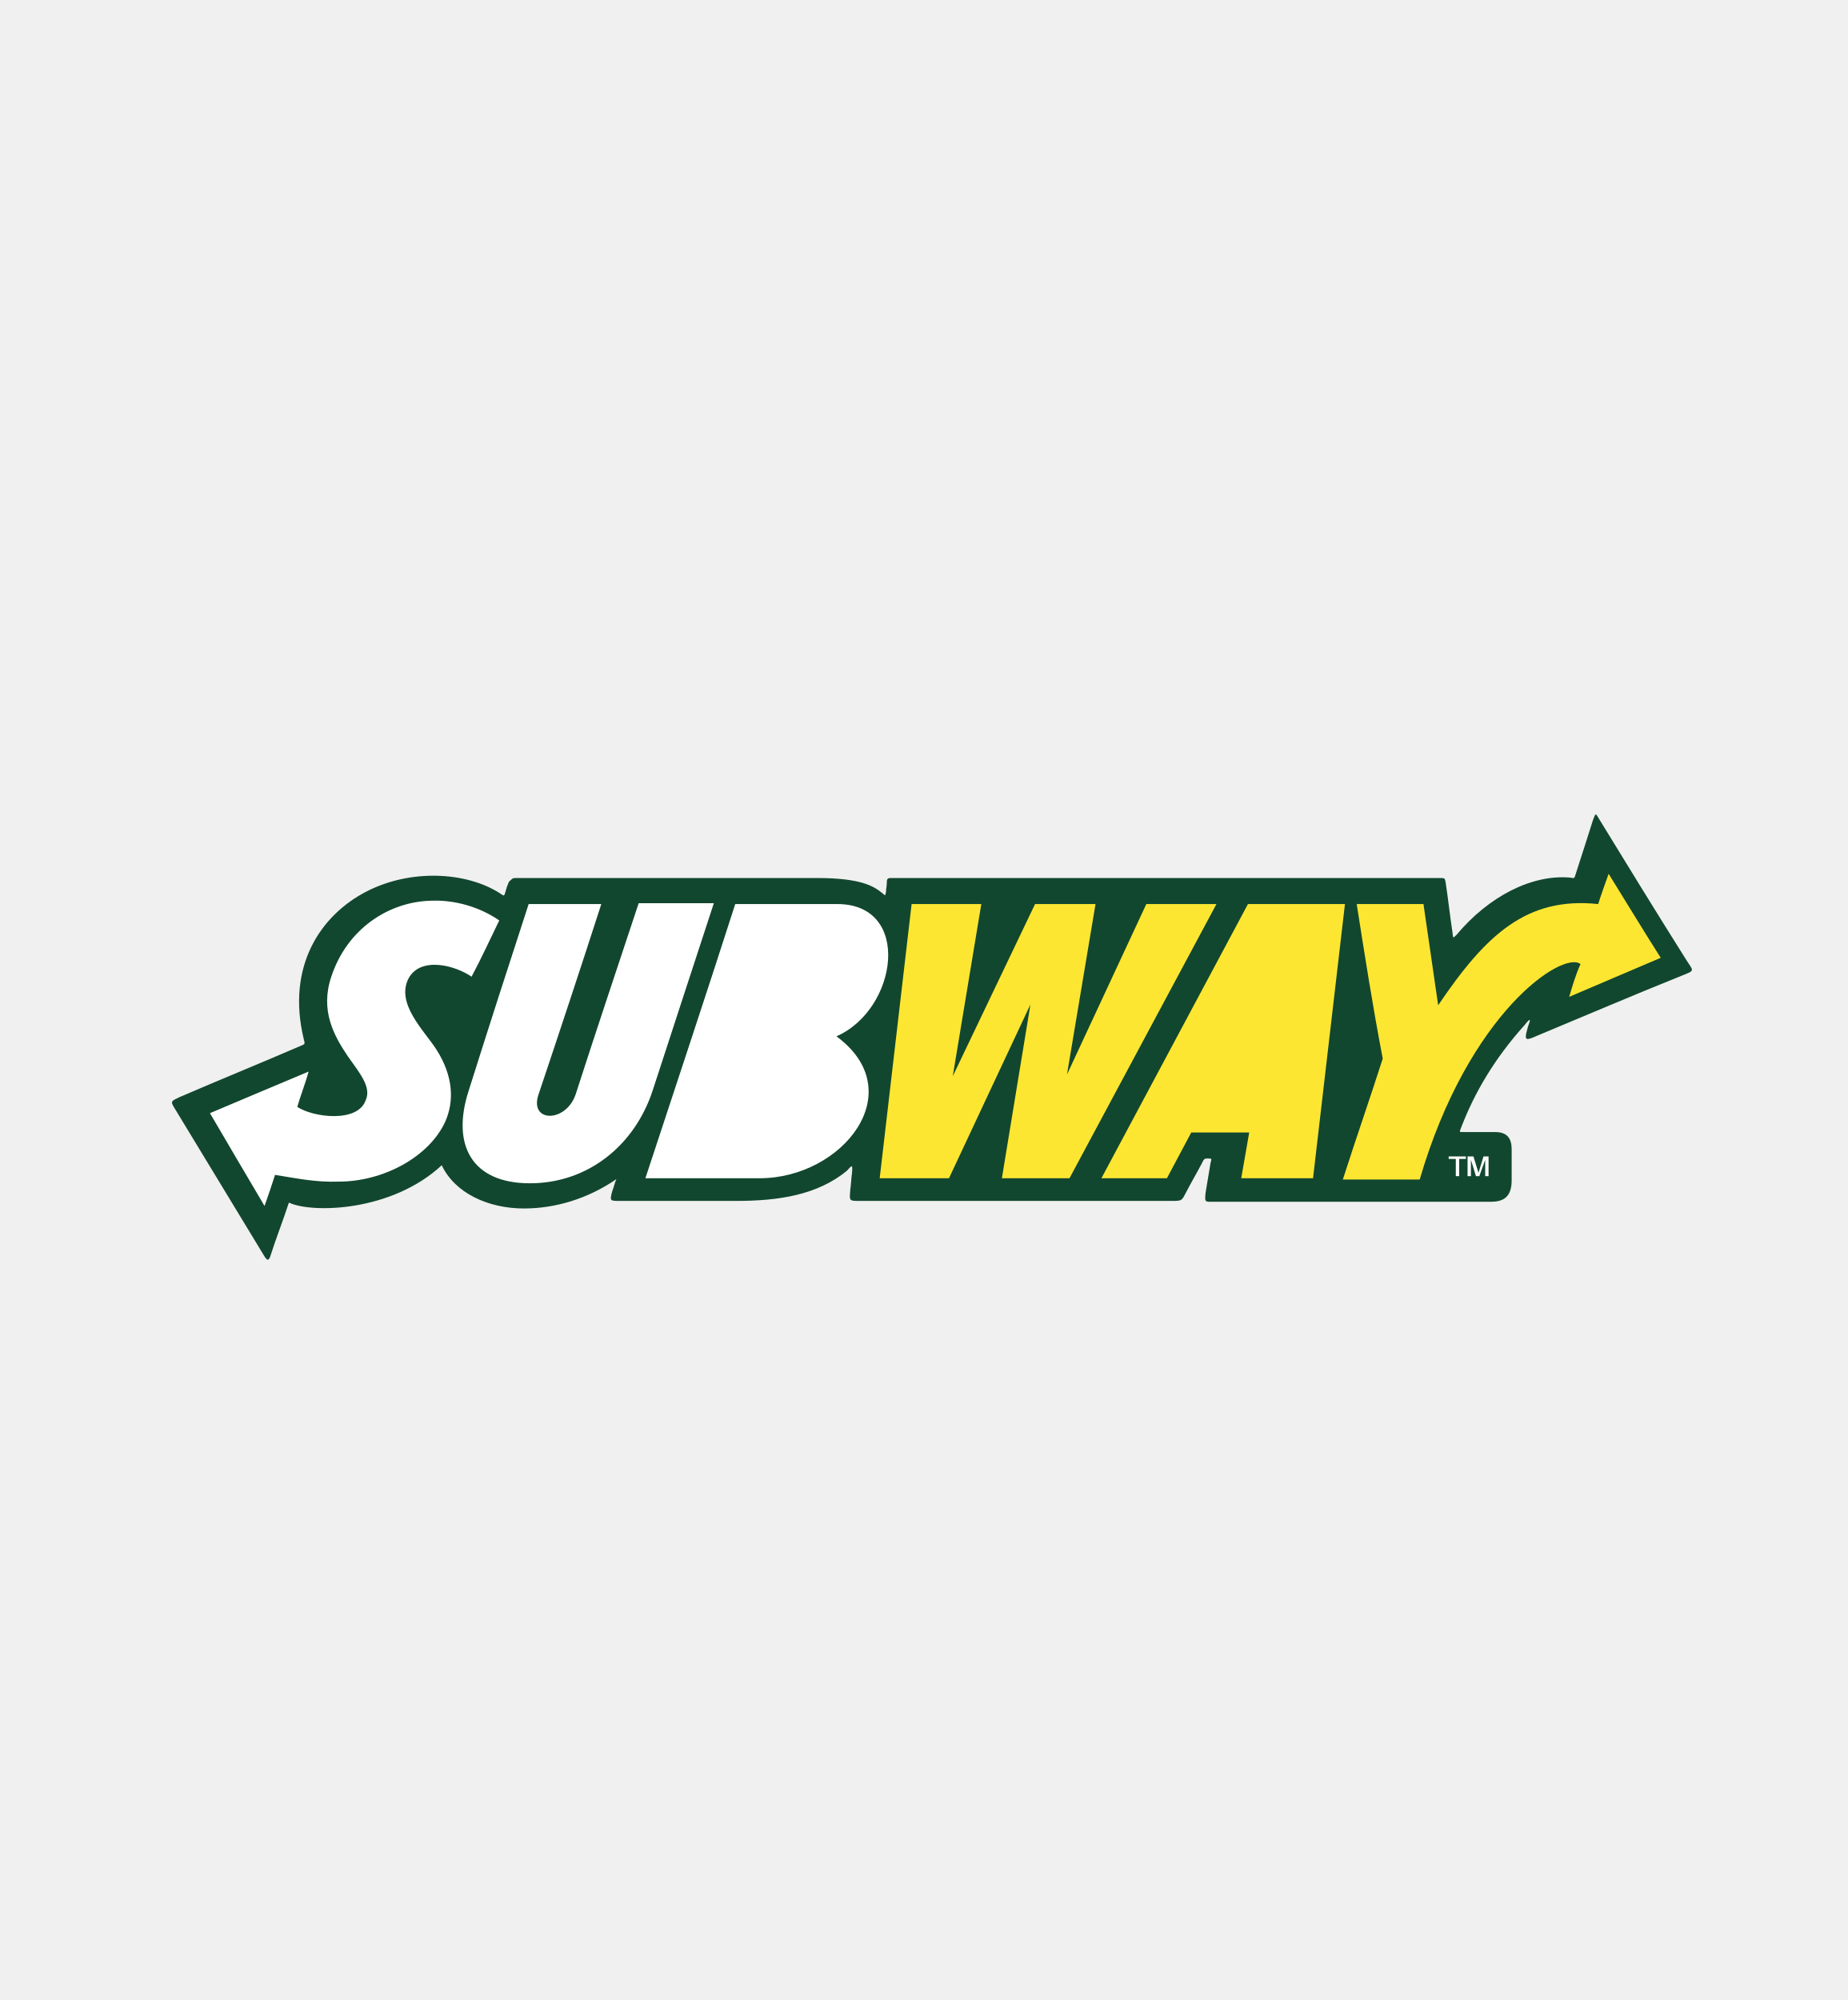
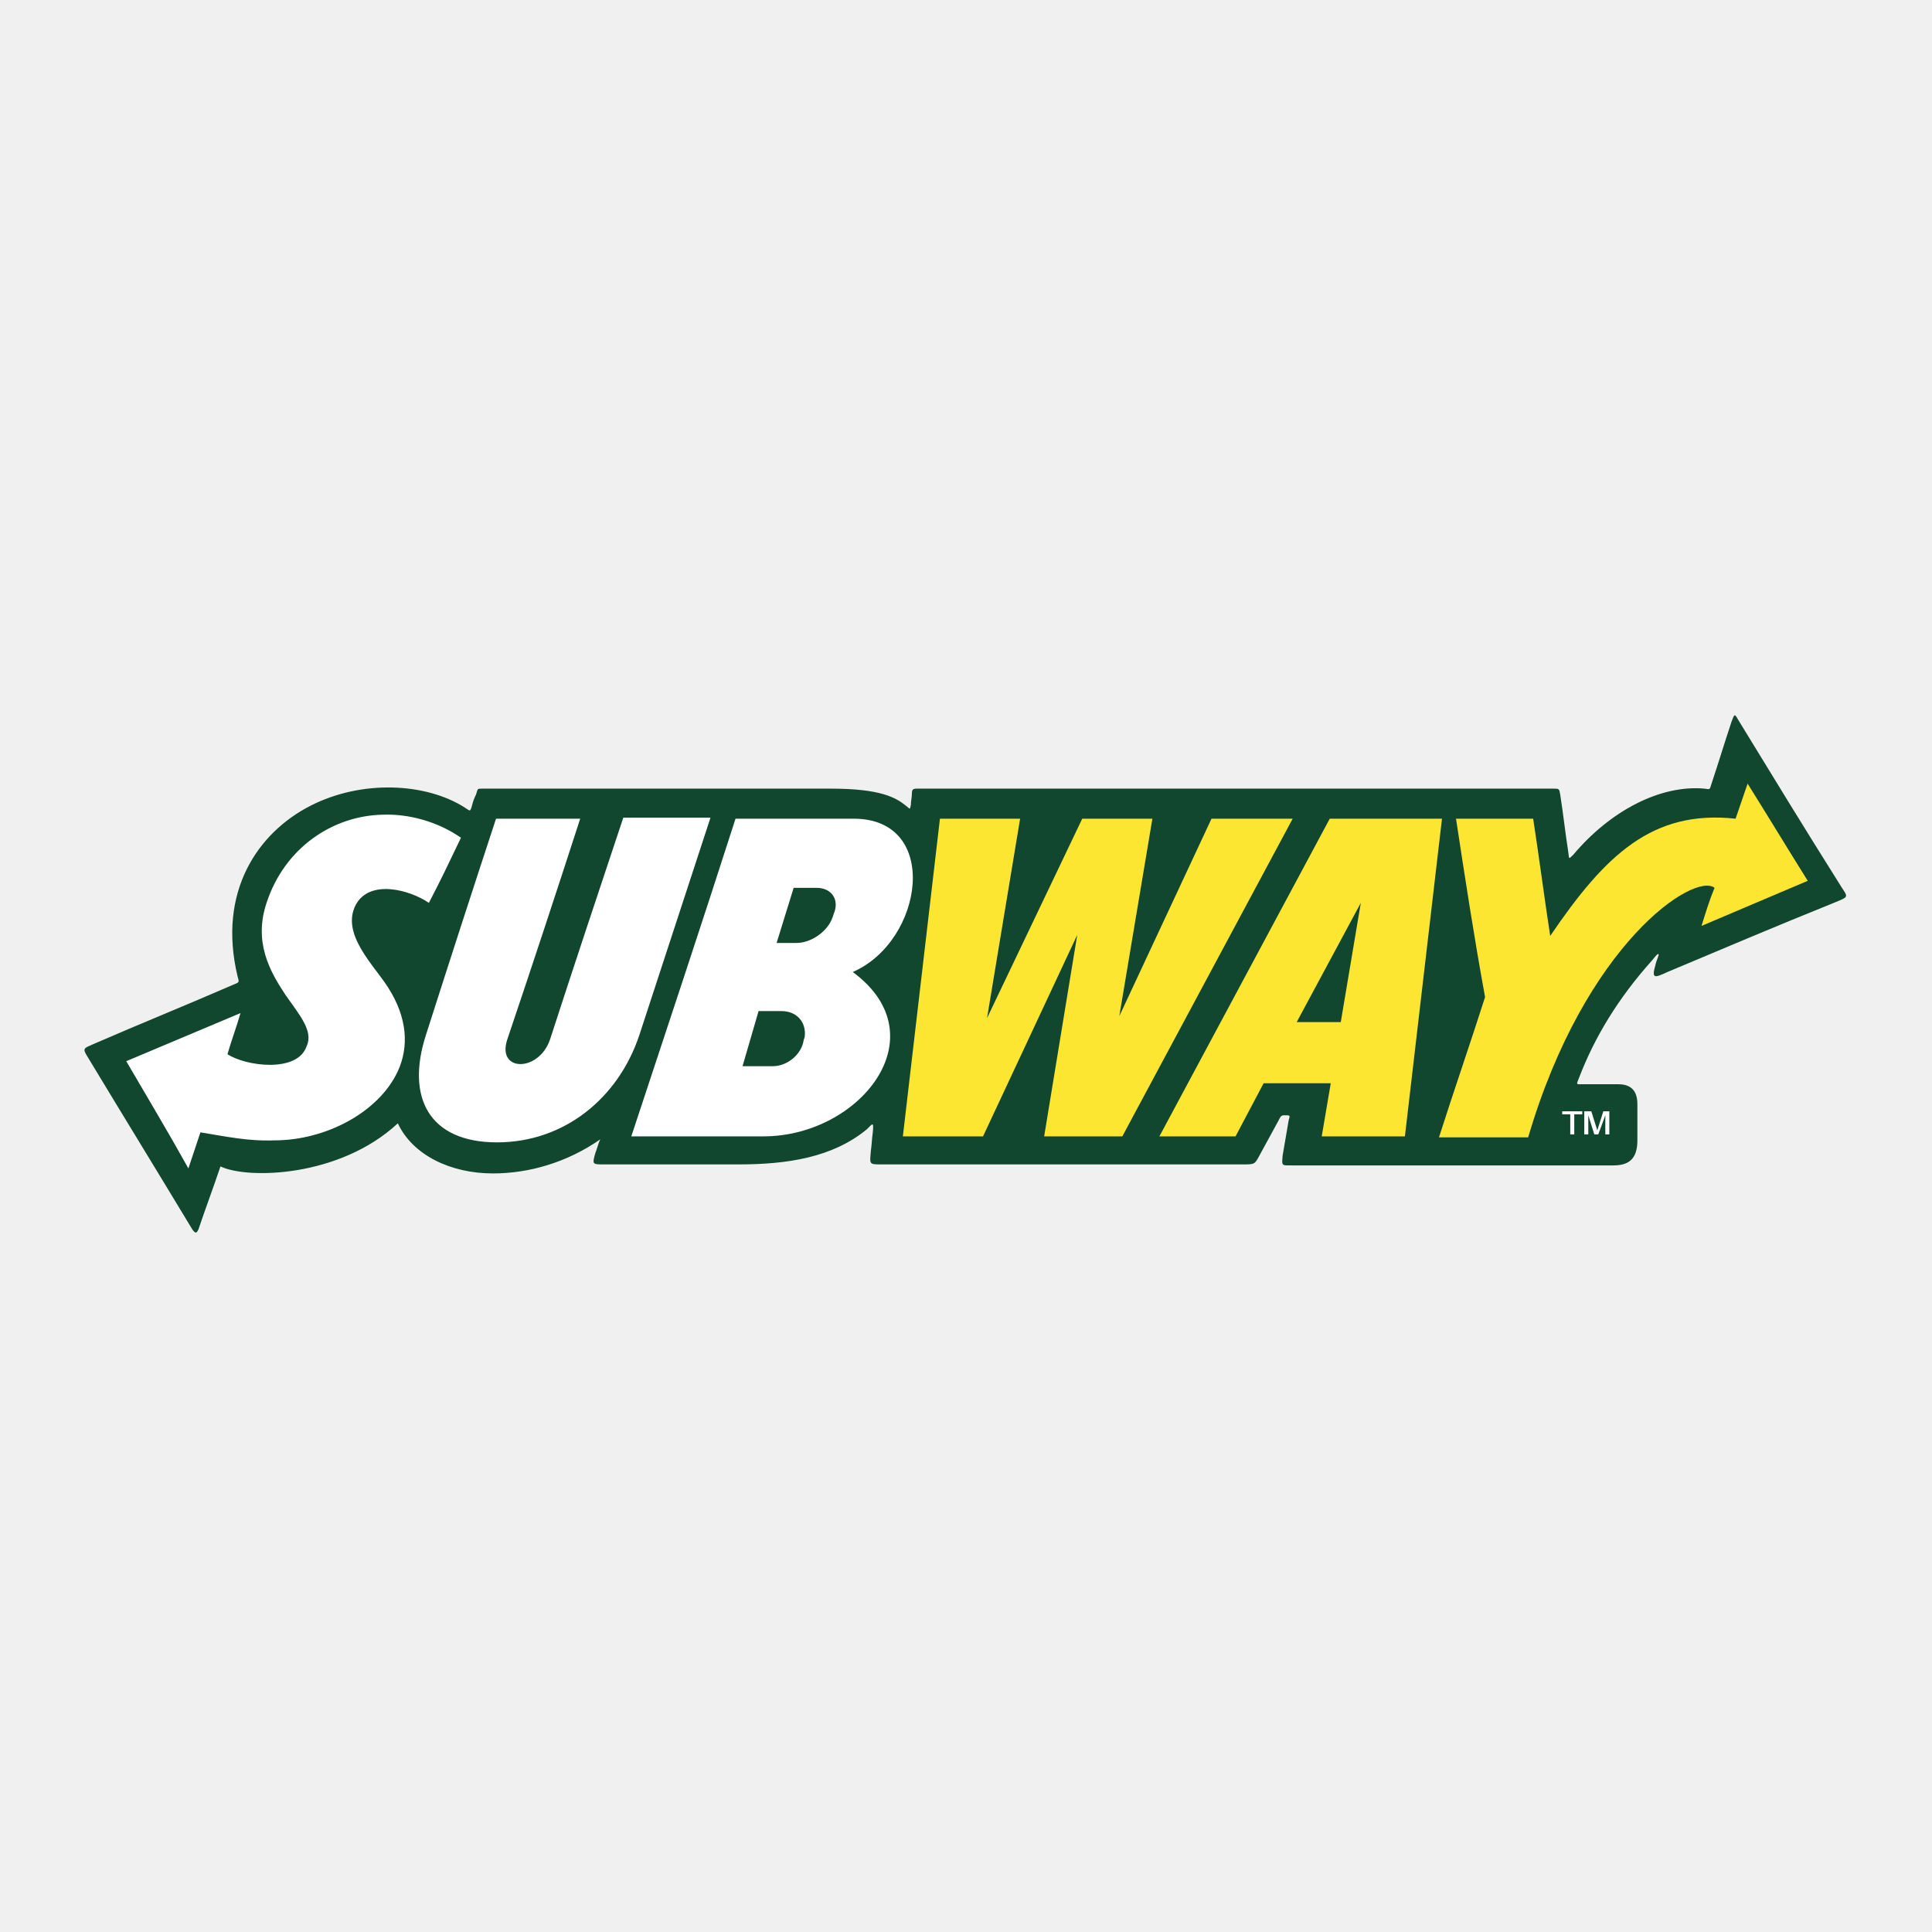
- <svg xmlns="http://www.w3.org/2000/svg" version="1.1" id="Layer_1" x="0px" y="0px" viewBox="-436 31.7 440 476.3" style="enable-background:new -436 31.7 440 476.3;" xml:space="preserve">
+ <svg xmlns="http://www.w3.org/2000/svg" version="1.1" id="Layer_1" x="0px" y="0px" viewBox="0 0 192.8 192.8" style="enable-background:new 0 0 192.8 192.8;" xml:space="preserve">
  <style type="text/css">
- 	.st0{fill:#12472F;}
- 	.st1{fill:#FFFFFF;}
- 	.st2{fill:#FDE631;}
+ 	.st0{fill-rule:evenodd;clip-rule:evenodd;fill:#12472F;}
+ 	.st1{fill-rule:evenodd;clip-rule:evenodd;fill:#FFFFFF;}
+ 	.st2{fill-rule:evenodd;clip-rule:evenodd;fill:#FDE631;}
</style>
  <g>
-     <path class="st0" d="M-313,240.8c24.7,0,46.7,0,71.6,0c10.3,0,13.4,1.9,15.4,3.5c0.8,0.6,0.8,1,1-0.2c0-0.8,0.2-1.4,0.2-2.3   c0-0.8,0.2-1,1-1c43.8,0,86.9,0,130.7,0c1.2,0,1.2,0,1.4,1.2c0.6,3.9,1,7.8,1.6,11.7c0.2,1.4,0,1.6,1,0.6   c7.6-9.1,17.9-14.4,27-13.6c1.2,0.2,1,0.2,1.4-1c1.4-4.3,2.7-8.4,4.1-12.8c0.6-1.6,0.6-1.6,1.4-0.2c6.8,11.1,13.6,22.2,20.6,33.3   c1.9,3.1,2.5,2.7-1,4.1c-11.7,4.7-22.4,9.3-34.2,14.2c-2.7,1.2-3.3,1.4-2.5-1.4c0.2-1,0.8-2.1,0.6-2.3c-0.2,0-0.4,0.2-1.2,1.2   c-7.2,8-11.9,16.1-15,24.1c-0.6,1.6-0.8,1.4,1,1.4c2.3,0,4.7,0,7,0c2.9,0,3.9,1.6,3.9,4.1c0,2.5,0,4.9,0,7.4c0,3.9-1.9,5.1-4.9,5.1   c-22,0-44.1,0-65.9,0c-2.3,0-2.3,0.2-2.1-2.1c0.4-2.5,0.8-4.7,1.2-7.2c0.2-0.8,0.4-1-0.4-1c-0.2,0-0.4,0-0.6,0c-0.6,0-0.8,0.6-1,1   c-1.2,2.3-2.5,4.5-3.7,6.8c-1.2,2.3-1,2.3-3.7,2.3c-24.9,0-49.4,0-74.1,0c-2.7,0-2.5,0-2.3-2.7c0.2-1.4,0.2-2.5,0.4-3.9   c0.2-2.3,0-1.9-1.2-0.6c-7,5.8-16.3,7.2-26.4,7.2c-9.5,0-18.1,0-27.6,0c-2.5,0-2.5,0-1.9-2.3c0.4-1,0.6-2.1,1-2.9   c-6.8,4.7-14.6,7-22,7c-8.6,0-16.5-3.7-19.6-10.3c-11.9,11.1-30.9,11.5-36.4,8.9c-1.4,4.3-3.1,8.6-4.5,13c-0.4,0.8-0.6,0.8-1.2,0   c-7.2-11.9-14.4-23.7-21.6-35.6c-1-1.6-0.6-1.6,1.2-2.5c9.5-4.1,19.1-8,28.6-12.1c1.4-0.6,1.4-0.4,1-1.9c-4.1-17.3,4.1-29.4,15-35   c10.5-5.4,23.7-4.7,31.7,0.4c1,0.6,1,1,1.4-0.4c0.2-0.8,0.4-1.4,0.8-2.3C-313.8,240.8-314,240.8-313,240.8L-313,240.8z" />
-     <path class="st1" d="M-91.2,307.1h4.3v0.6h-1.6v4.1h-0.8v-4.1H-91v-0.6H-91.2z M-86.3,307.1h1.2l1.2,3.9l1.2-3.9h1.2v4.7h-0.8v-3.9   l-1.4,3.9h-0.8l-1.2-3.9v3.9h-0.8v-4.7H-86.3z" />
-     <path class="st1" d="M-310.1,247c5.8,0,11.5,0,17.3,0c-4.7,14.6-10.1,30.9-15,45.5c-2.1,6.6,6.6,6.6,8.9-0.2   c4.7-14.6,10.1-30.7,15-45.5c6,0,11.9,0,17.9,0c-4.9,15-9.7,29.6-14.6,44.7c-4.3,13-15.4,22-29.2,22c-14,0-18.7-9.3-14.6-22   C-319.7,276.6-315,262-310.1,247L-310.1,247z M-386,296.8c7.8-3.3,15.6-6.6,23.5-9.9c-0.8,2.9-1.9,5.6-2.7,8.4   c3.7,2.5,14.4,3.9,16.3-1.6c1.4-3.1-1.4-6.4-4.3-10.5c-3.3-4.9-6.6-10.9-3.9-18.9c3.7-11.3,13.6-17.9,23.9-18.1   c5.4-0.2,11.3,1.4,16.1,4.7c-2.1,4.3-4.3,9.1-6.6,13.4c-3.9-2.7-12.1-4.9-15,0.4c-3.1,6,3.7,12.4,6.6,16.9   c4.1,6.4,4.3,12.4,2.1,17.3c-3.9,8.4-14.8,14.2-25.3,14.2c-5.6,0.2-10.1-0.8-15.2-1.6c-0.8,2.5-1.6,4.9-2.5,7.4   C-377.4,311.4-381.7,304.2-386,296.8L-386,296.8z M-260.9,247c7.8,0,16.5,0,24.3,0c17.9,0,14.4,25.1-0.2,31.5   c17.9,13.2,1.4,33.8-18.3,33.8c-8.4,0-18.5,0-27.2,0C-275.1,290.4-267.9,268.8-260.9,247L-260.9,247z M-248.9,261.4h4.7   c3.1,0,4.7,2.5,3.5,5.4l-0.2,0.6c-1,3.1-4.5,5.4-7.4,5.4h-4.1L-248.9,261.4L-248.9,261.4z M-256.1,286.5h4.7c3.1,0,5.1,2.3,4.7,5.4   l-0.2,0.6c-0.4,2.9-3.3,5.4-6.4,5.4h-6.2L-256.1,286.5L-256.1,286.5z" />
-     <path class="st2" d="M-112.9,247c5.4,0,10.5,0,15.9,0c1.2,8,2.3,16.1,3.5,24.1c11.3-16.7,21-25.9,38.1-24.1   c0.8-2.5,1.6-4.7,2.5-7.2c4.1,6.6,8.2,13.4,12.4,20c-7.2,3.1-14.6,6.2-21.8,9.3c0.8-2.7,1.6-5.4,2.7-7.8   c-4.1-3.3-26.6,11.3-38.3,51.3c-6.2,0-12.1,0-18.3,0c3.1-9.7,6.4-19.1,9.5-28.8C-109.1,271.3-111,259.1-112.9,247L-112.9,247z    M-138.8,247h23.1l-7.6,65.3h-17.1l1.9-10.9h-13.8l-5.8,10.9h-15.6L-138.8,247L-138.8,247z M-132.4,264.3l-4.1,24.5h-9.1   L-132.4,264.3L-132.4,264.3z M-218.9,247l-7.6,65.3h16.5l19.4-41.4l-6.8,41.4h16.1l35-65.3h-16.7l-18.9,40.6l6.8-40.6h-14.4   l-19.6,41l6.8-41L-218.9,247L-218.9,247z" />
+     <path class="st0" d="M48.1,78.7c12,0,22.7,0,34.8,0c5,0,6.5,0.9,7.5,1.7c0.4,0.3,0.4,0.5,0.5-0.1c0-0.4,0.1-0.7,0.1-1.1   c0-0.4,0.1-0.5,0.5-0.5c21.3,0,42.2,0,63.5,0c0.6,0,0.6,0,0.7,0.6c0.3,1.9,0.5,3.8,0.8,5.7c0.1,0.7,0,0.8,0.5,0.3   c3.7-4.4,8.7-7,13.1-6.6c0.6,0.1,0.5,0.1,0.7-0.5c0.7-2.1,1.3-4.1,2-6.2c0.3-0.8,0.3-0.8,0.7-0.1c3.3,5.4,6.6,10.8,10,16.2   c0.9,1.5,1.2,1.3-0.5,2c-5.7,2.3-10.9,4.5-16.6,6.9c-1.3,0.6-1.6,0.7-1.2-0.7c0.1-0.5,0.4-1,0.3-1.1c-0.1,0-0.2,0.1-0.6,0.6   c-3.5,3.9-5.8,7.8-7.3,11.7c-0.3,0.8-0.4,0.7,0.5,0.7c1.1,0,2.3,0,3.4,0c1.4,0,1.9,0.8,1.9,2c0,1.2,0,2.4,0,3.6   c0,1.9-0.9,2.5-2.4,2.5c-10.7,0-21.4,0-32,0c-1.1,0-1.1,0.1-1-1c0.2-1.2,0.4-2.3,0.6-3.5c0.1-0.4,0.2-0.5-0.2-0.5   c-0.1,0-0.2,0-0.3,0c-0.3,0-0.4,0.3-0.5,0.5c-0.6,1.1-1.2,2.2-1.8,3.3c-0.6,1.1-0.5,1.1-1.8,1.1c-12.1,0-24,0-36,0   c-1.3,0-1.2,0-1.1-1.3c0.1-0.7,0.1-1.2,0.2-1.9c0.1-1.1,0-0.9-0.6-0.3c-3.4,2.8-7.9,3.5-12.8,3.5c-4.6,0-8.8,0-13.4,0   c-1.2,0-1.2,0-0.9-1.1c0.2-0.5,0.3-1,0.5-1.4c-3.3,2.3-7.1,3.4-10.7,3.4c-4.2,0-8-1.8-9.5-5c-5.8,5.4-15,5.6-17.7,4.3   c-0.7,2.1-1.5,4.2-2.2,6.3c-0.2,0.4-0.3,0.4-0.6,0c-3.5-5.8-7-11.5-10.5-17.3c-0.5-0.8-0.3-0.8,0.6-1.2c4.6-2,9.3-3.9,13.9-5.9   c0.7-0.3,0.7-0.2,0.5-0.9c-2-8.4,2-14.3,7.3-17c5.1-2.6,11.5-2.3,15.4,0.2c0.5,0.3,0.5,0.5,0.7-0.2c0.1-0.4,0.2-0.7,0.4-1.1   C47.7,78.7,47.6,78.7,48.1,78.7L48.1,78.7z" />
+     <path class="st1" d="M155.8,110.9h2.1v0.3h-0.8v2h-0.4v-2h-0.8V110.9L155.8,110.9z M158.2,110.9h0.6l0.6,1.9l0.6-1.9h0.6v2.3h-0.4   v-1.9l-0.7,1.9h-0.4l-0.6-1.9v1.9h-0.4V110.9L158.2,110.9z" />
+     <path class="st1" d="M49.5,81.7c2.8,0,5.6,0,8.4,0c-2.3,7.1-4.9,15-7.3,22.1c-1,3.2,3.2,3.2,4.3-0.1c2.3-7.1,4.9-14.9,7.3-22.1   c2.9,0,5.8,0,8.7,0c-2.4,7.3-4.7,14.4-7.1,21.7c-2.1,6.3-7.5,10.7-14.2,10.7c-6.8,0-9.1-4.5-7.1-10.7C44.8,96.1,47.1,89,49.5,81.7   L49.5,81.7z M12.6,105.9c3.8-1.6,7.6-3.2,11.4-4.8c-0.4,1.4-0.9,2.7-1.3,4.1c1.8,1.2,7,1.9,7.9-0.8c0.7-1.5-0.7-3.1-2.1-5.1   c-1.6-2.4-3.2-5.3-1.9-9.2c1.8-5.5,6.6-8.7,11.6-8.8c2.6-0.1,5.5,0.7,7.8,2.3c-1,2.1-2.1,4.4-3.2,6.5c-1.9-1.3-5.9-2.4-7.3,0.2   c-1.5,2.9,1.8,6,3.2,8.2c2,3.1,2.1,6,1,8.4c-1.9,4.1-7.2,6.9-12.3,6.9c-2.7,0.1-4.9-0.4-7.4-0.8c-0.4,1.2-0.8,2.4-1.2,3.6   C16.8,113,14.7,109.5,12.6,105.9L12.6,105.9z M73.4,81.7c3.8,0,8,0,11.8,0c8.7,0,7,12.2-0.1,15.3c8.7,6.4,0.7,16.4-8.9,16.4   c-4.1,0-9,0-13.2,0C66.5,102.8,70,92.3,73.4,81.7L73.4,81.7z M79.2,88.6h2.3c1.5,0,2.3,1.2,1.7,2.6l-0.1,0.3   c-0.5,1.5-2.2,2.6-3.6,2.6h-2L79.2,88.6L79.2,88.6z M75.7,100.9H78c1.5,0,2.5,1.1,2.3,2.6l-0.1,0.3c-0.2,1.4-1.6,2.6-3.1,2.6h-3   L75.7,100.9L75.7,100.9z" />
+     <path class="st2" d="M145.3,81.7c2.6,0,5.1,0,7.7,0c0.6,3.9,1.1,7.8,1.7,11.7c5.5-8.1,10.2-12.6,18.5-11.7c0.4-1.2,0.8-2.3,1.2-3.5   c2,3.2,4,6.5,6,9.7c-3.5,1.5-7.1,3-10.6,4.5c0.4-1.3,0.8-2.6,1.3-3.8c-2-1.6-12.9,5.5-18.6,24.9c-3,0-5.9,0-8.9,0   c1.5-4.7,3.1-9.3,4.6-14C147.1,93.5,146.2,87.6,145.3,81.7L145.3,81.7z M132.7,81.7h11.2l-3.7,31.7h-8.3l0.9-5.3h-6.7l-2.8,5.3   h-7.6L132.7,81.7L132.7,81.7z M135.8,90.1l-2,11.9h-4.4L135.8,90.1L135.8,90.1z M93.8,81.7l-3.7,31.7h8l9.4-20.1l-3.3,20.1h7.8   l17-31.7h-8.1l-9.2,19.7l3.3-19.7h-7l-9.5,19.9l3.3-19.9H93.8L93.8,81.7z" />
  </g>
</svg>
